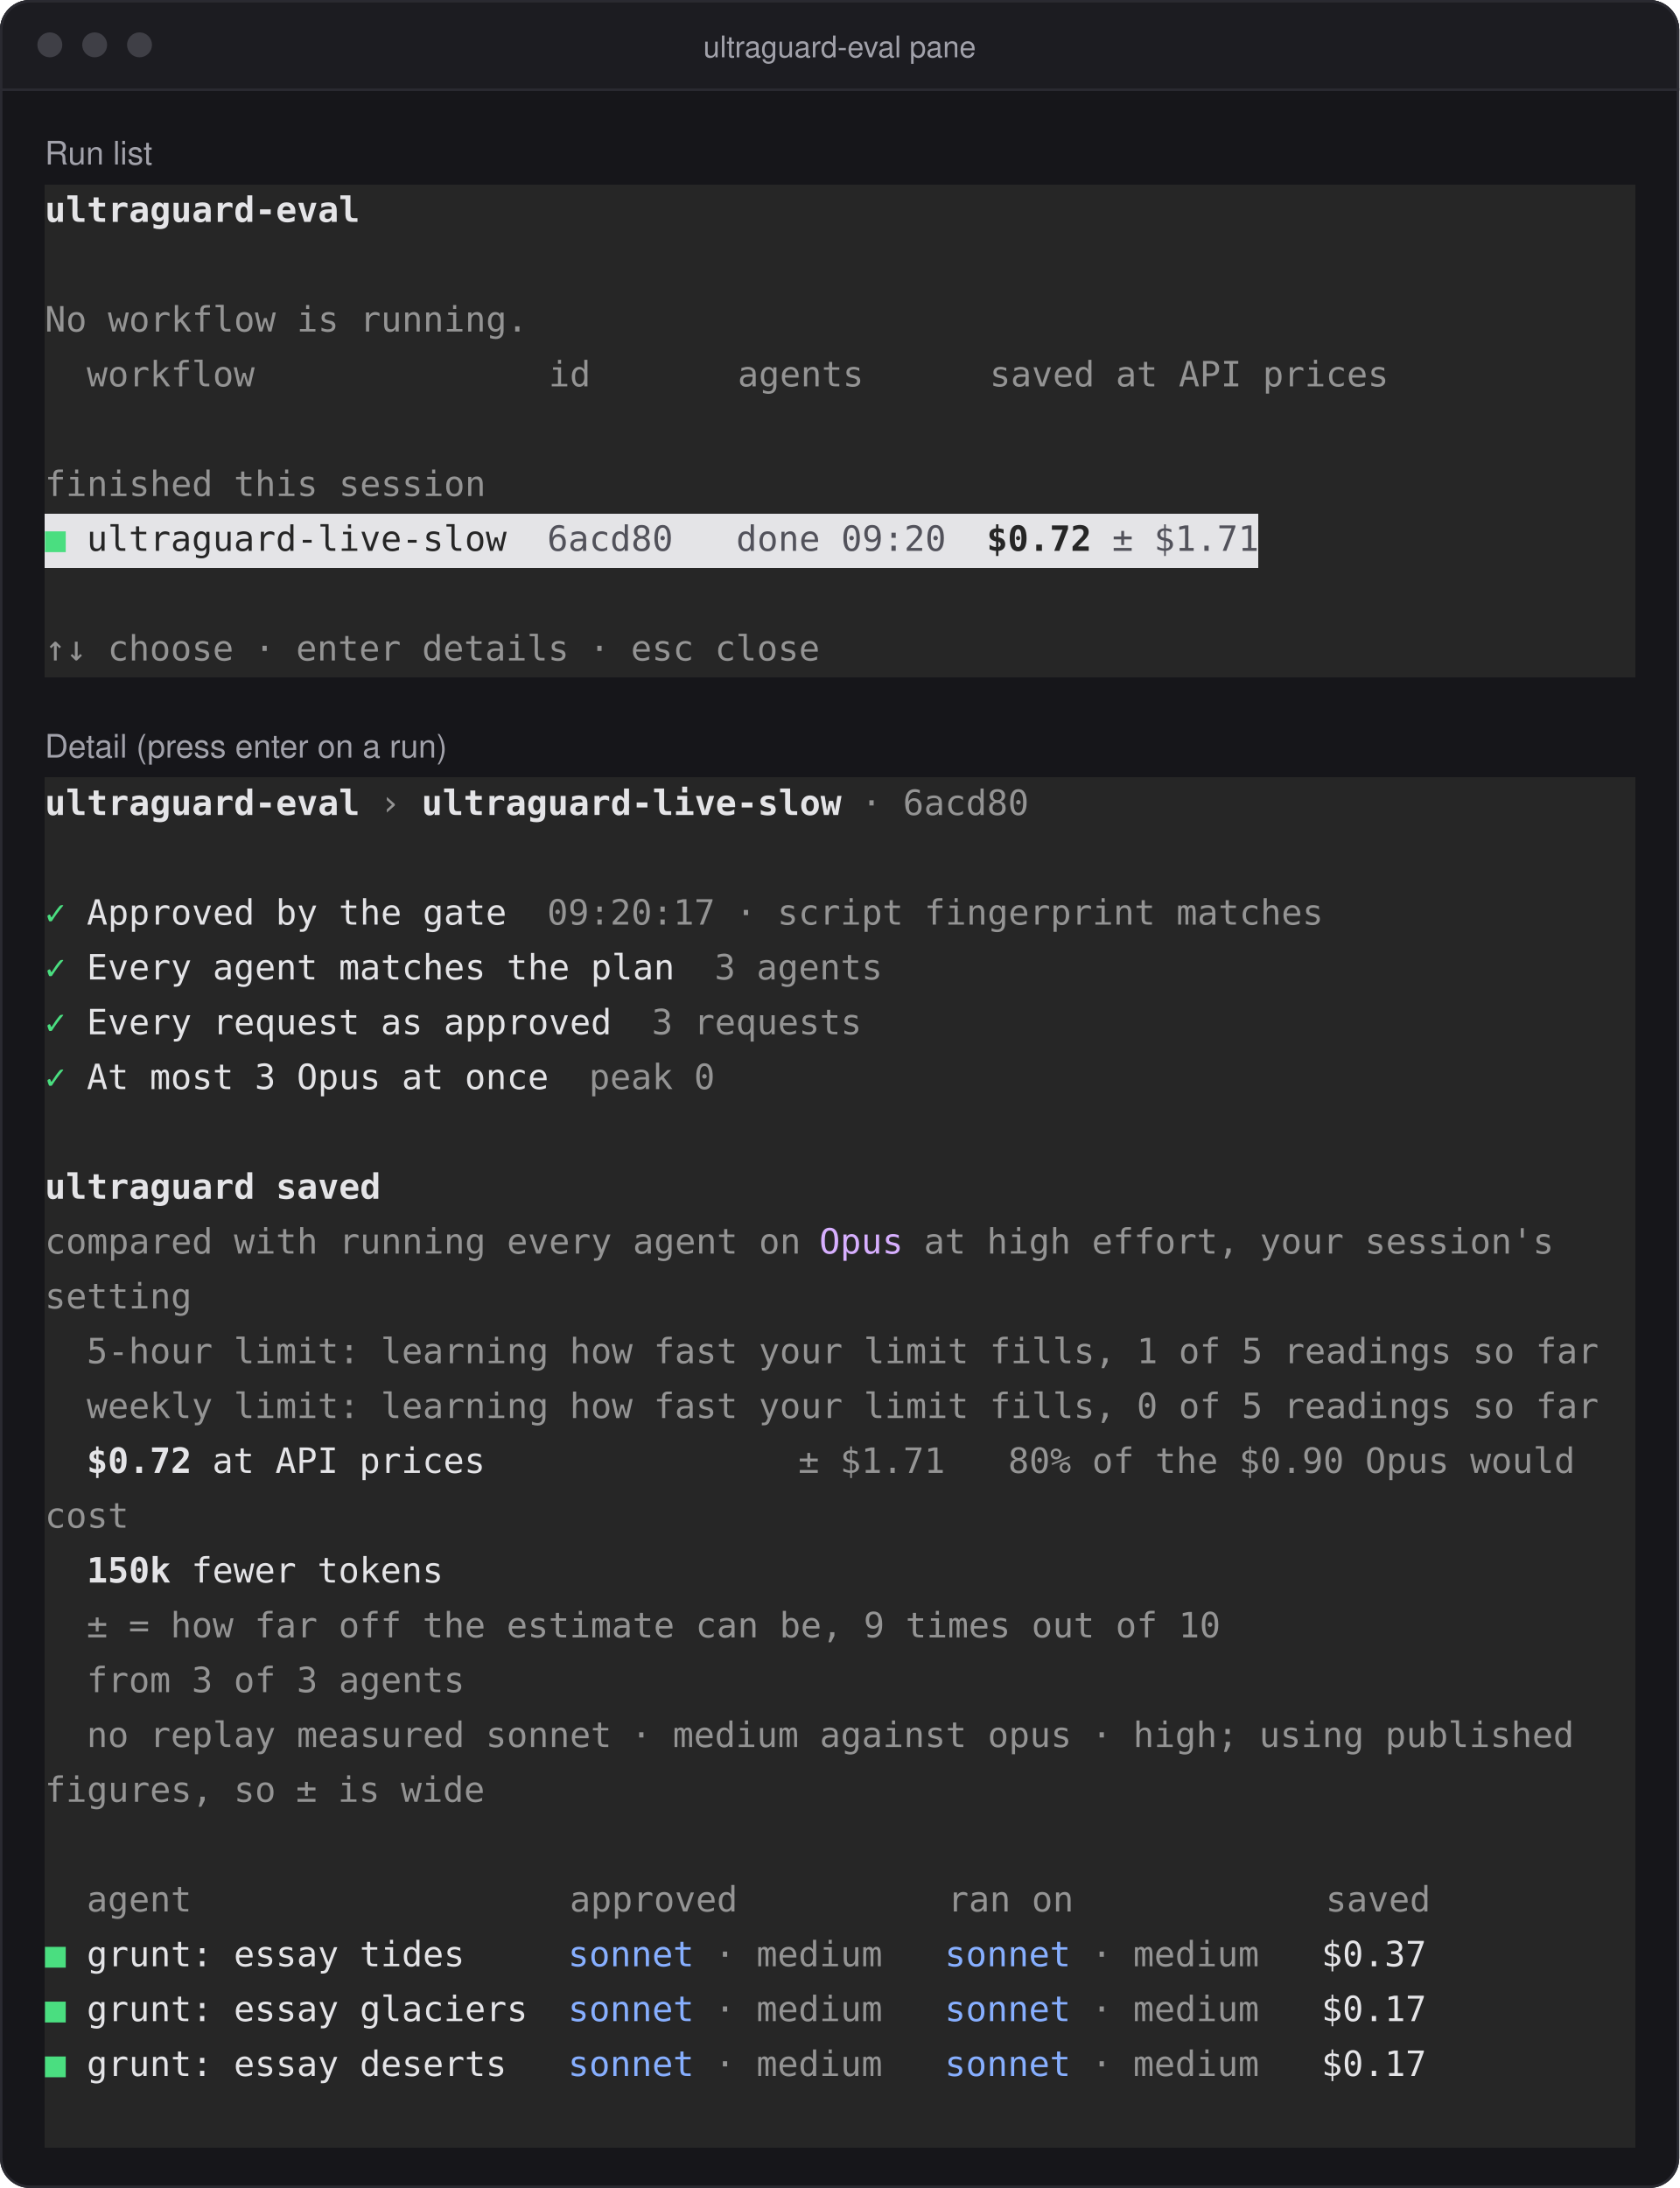
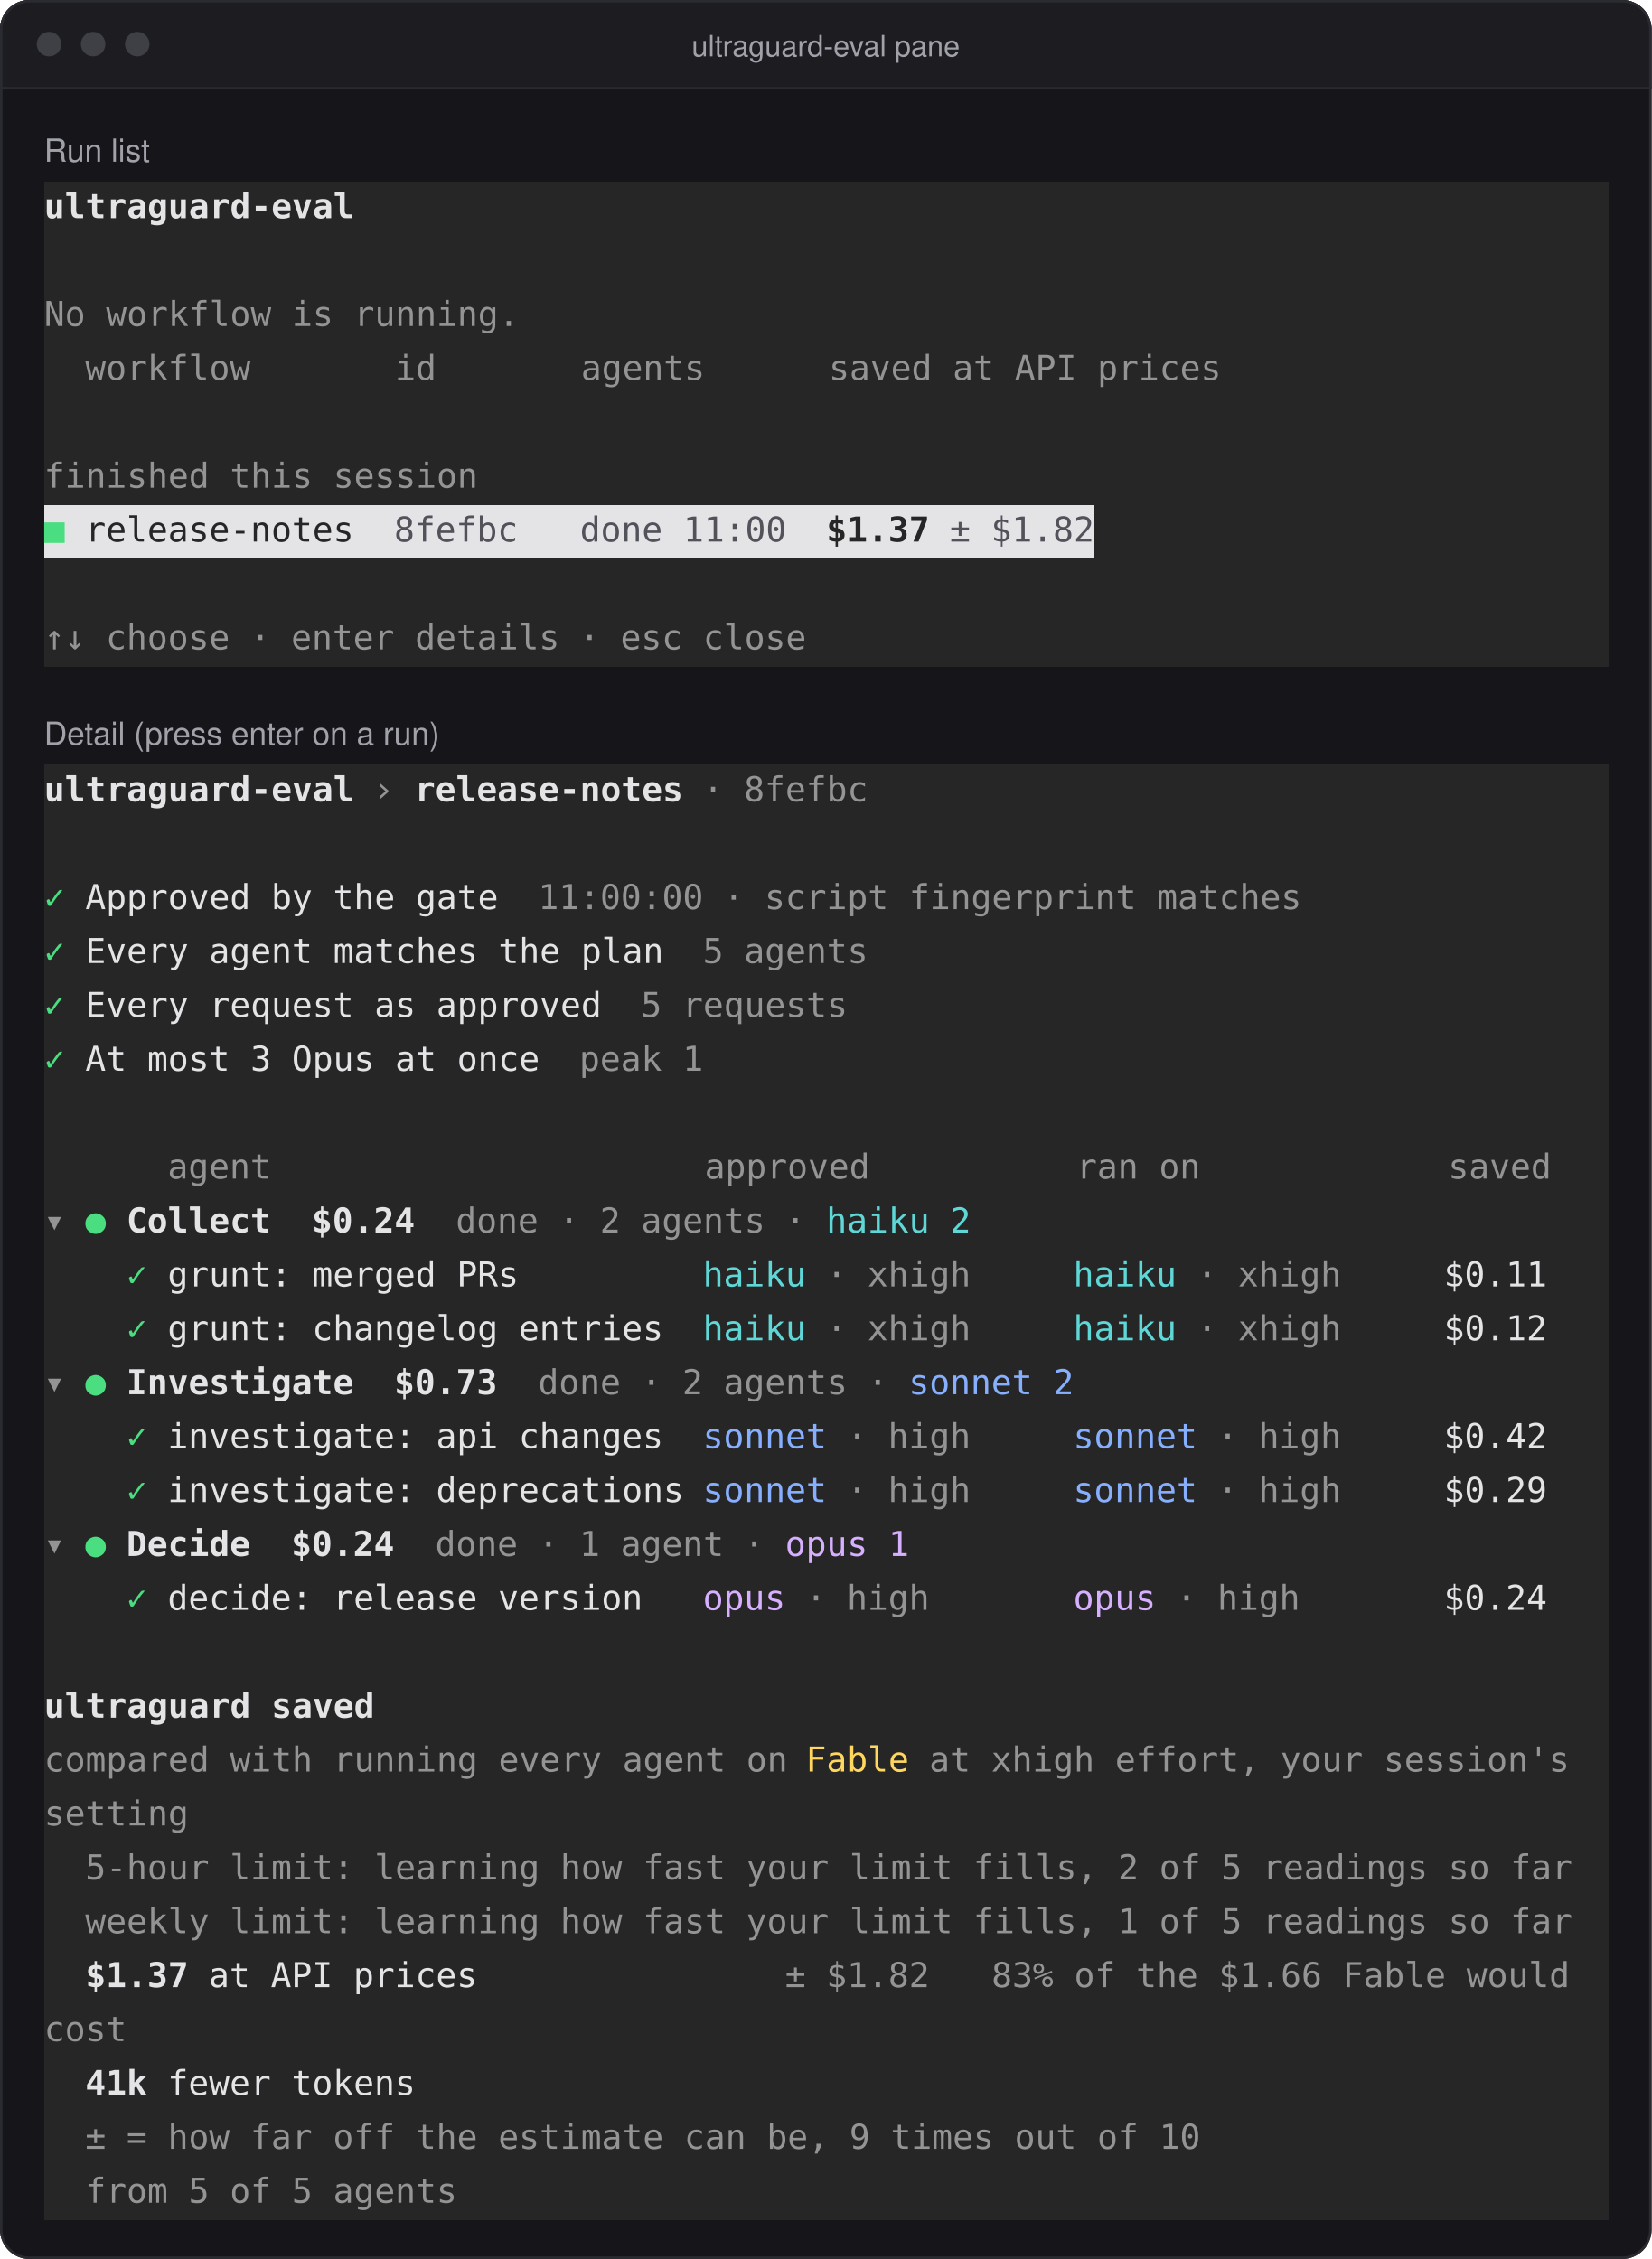
- <svg xmlns="http://www.w3.org/2000/svg" viewBox="0 0 674 878" width="674" height="878" role="img" aria-label="ultraguard-eval pane">
-   <rect width="674" height="878" rx="12" fill="#16161a" />
+ <svg xmlns="http://www.w3.org/2000/svg" viewBox="0 0 674 922" width="674" height="922" role="img" aria-label="ultraguard-eval pane">
+   <rect width="674" height="922" rx="12" fill="#16161a" />
  <path d="M0 12a12 12 0 0 1 12-12h650a12 12 0 0 1 12 12v24H0z" fill="#1c1c21" />
-   <rect x="0.5" y="0.5" width="673" height="877" rx="11.5" fill="none" stroke="#2a2a31" />
+   <rect x="0.5" y="0.5" width="673" height="921" rx="11.5" fill="none" stroke="#2a2a31" />
  <path d="M0 36h674" stroke="#2a2a31" />
  <circle cx="20" cy="18" r="5" fill="#3f3f46" />
  <circle cx="38" cy="18" r="5" fill="#3f3f46" />
  <circle cx="56" cy="18" r="5" fill="#3f3f46" />
  <text x="337" y="23" text-anchor="middle" font-family="-apple-system, 'Segoe UI', Helvetica, Arial, sans-serif" font-size="12" fill="#a1a1aa">ultraguard-eval pane</text>
  <g font-family="ui-monospace, SFMono-Regular, Menlo, Consolas, 'DejaVu Sans Mono', monospace" font-size="14" shape-rendering="crispEdges">
    <text x="18" y="66" font-family="-apple-system, 'Segoe UI', Helvetica, Arial, sans-serif" font-size="13" fill="#a1a1aa">Run list</text>
    <rect x="18" y="74" width="638.40" height="198" fill="#262626" />
    <text xml:space="preserve" x="18.00" y="89.04" fill="#e4e4e7" font-weight="700" textLength="126.00">ultraguard-eval</text>
    <text xml:space="preserve" x="18.00" y="133.04" fill="#949494" textLength="193.20">No workflow is running.</text>
-     <text xml:space="preserve" x="34.80" y="155.04" fill="#949494" textLength="520.80">workflow              id       agents      saved at API prices</text>
+     <text xml:space="preserve" x="34.80" y="155.04" fill="#949494" textLength="462.00">workflow       id       agents      saved at API prices</text>
    <text xml:space="preserve" x="18.00" y="199.04" fill="#949494" textLength="176.40">finished this session</text>
-     <rect x="18.00" y="206" width="487.20" height="22" fill="#e4e4e7" />
+     <rect x="18.00" y="206" width="428.40" height="22" fill="#e4e4e7" />
    <text xml:space="preserve" x="18.00" y="221.04" fill="#4ade80">■</text>
-     <text xml:space="preserve" x="34.80" y="221.04" fill="#262626" textLength="168.00">ultraguard-live-slow</text>
-     <text xml:space="preserve" x="219.60" y="221.04" fill="#52525b" textLength="159.60">6acd80   done 09:20</text>
-     <text xml:space="preserve" x="396.00" y="221.04" fill="#262626" font-weight="700" textLength="42.00">$0.72</text>
-     <text xml:space="preserve" x="446.40" y="221.04" fill="#52525b">±</text>
-     <text xml:space="preserve" x="463.20" y="221.04" fill="#52525b" textLength="42.00">$1.71</text>
+     <text xml:space="preserve" x="34.80" y="221.04" fill="#262626" textLength="109.20">release-notes</text>
+     <text xml:space="preserve" x="160.80" y="221.04" fill="#52525b" textLength="159.60">8fefbc   done 11:00</text>
+     <text xml:space="preserve" x="337.20" y="221.04" fill="#262626" font-weight="700" textLength="42.00">$1.37</text>
+     <text xml:space="preserve" x="387.60" y="221.04" fill="#52525b">±</text>
+     <text xml:space="preserve" x="404.40" y="221.04" fill="#52525b" textLength="42.00">$1.82</text>
    <text xml:space="preserve" x="18.00" y="265.04" fill="#949494">↑</text>
    <text xml:space="preserve" x="26.40" y="265.04" fill="#949494">↓</text>
    <text xml:space="preserve" x="43.20" y="265.04" fill="#949494" textLength="50.40">choose</text>
    <text xml:space="preserve" x="102.00" y="265.04" fill="#949494">·</text>
    <text xml:space="preserve" x="118.80" y="265.04" fill="#949494" textLength="109.20">enter details</text>
    <text xml:space="preserve" x="236.40" y="265.04" fill="#949494">·</text>
    <text xml:space="preserve" x="253.20" y="265.04" fill="#949494" textLength="75.60">esc close</text>
    <text x="18" y="304" font-family="-apple-system, 'Segoe UI', Helvetica, Arial, sans-serif" font-size="13" fill="#a1a1aa">Detail (press enter on a run)</text>
-     <rect x="18" y="312" width="638.40" height="550" fill="#262626" />
+     <rect x="18" y="312" width="638.40" height="594" fill="#262626" />
    <text xml:space="preserve" x="18.00" y="327.04" fill="#e4e4e7" font-weight="700" textLength="126.00">ultraguard-eval</text>
    <text xml:space="preserve" x="152.40" y="327.04" fill="#949494">›</text>
-     <text xml:space="preserve" x="169.20" y="327.04" fill="#e4e4e7" font-weight="700" textLength="168.00">ultraguard-live-slow</text>
-     <text xml:space="preserve" x="345.60" y="327.04" fill="#949494">·</text>
-     <text xml:space="preserve" x="362.40" y="327.04" fill="#949494" textLength="50.40">6acd80</text>
+     <text xml:space="preserve" x="169.20" y="327.04" fill="#e4e4e7" font-weight="700" textLength="109.20">release-notes</text>
+     <text xml:space="preserve" x="286.80" y="327.04" fill="#949494">·</text>
+     <text xml:space="preserve" x="303.60" y="327.04" fill="#949494" textLength="50.40">8fefbc</text>
    <text xml:space="preserve" x="18.00" y="371.04" fill="#4ade80">✓</text>
    <text xml:space="preserve" x="34.80" y="371.04" fill="#e4e4e7" textLength="168.00">Approved by the gate</text>
-     <text xml:space="preserve" x="219.60" y="371.04" fill="#949494" textLength="67.20">09:20:17</text>
+     <text xml:space="preserve" x="219.60" y="371.04" fill="#949494" textLength="67.20">11:00:00</text>
    <text xml:space="preserve" x="295.20" y="371.04" fill="#949494">·</text>
    <text xml:space="preserve" x="312.00" y="371.04" fill="#949494" textLength="218.40">script fingerprint matches</text>
    <text xml:space="preserve" x="18.00" y="393.04" fill="#4ade80">✓</text>
    <text xml:space="preserve" x="34.80" y="393.04" fill="#e4e4e7" textLength="235.20">Every agent matches the plan</text>
-     <text xml:space="preserve" x="286.80" y="393.04" fill="#949494" textLength="67.20">3 agents</text>
+     <text xml:space="preserve" x="286.80" y="393.04" fill="#949494" textLength="67.20">5 agents</text>
    <text xml:space="preserve" x="18.00" y="415.04" fill="#4ade80">✓</text>
    <text xml:space="preserve" x="34.80" y="415.04" fill="#e4e4e7" textLength="210.00">Every request as approved</text>
-     <text xml:space="preserve" x="261.60" y="415.04" fill="#949494" textLength="84.00">3 requests</text>
+     <text xml:space="preserve" x="261.60" y="415.04" fill="#949494" textLength="84.00">5 requests</text>
    <text xml:space="preserve" x="18.00" y="437.04" fill="#4ade80">✓</text>
    <text xml:space="preserve" x="34.80" y="437.04" fill="#e4e4e7" textLength="184.80">At most 3 Opus at once</text>
-     <text xml:space="preserve" x="236.40" y="437.04" fill="#949494" textLength="50.40">peak 0</text>
-     <text xml:space="preserve" x="18.00" y="481.04" fill="#e4e4e7" font-weight="700" textLength="134.40">ultraguard saved</text>
-     <text xml:space="preserve" x="18.00" y="503.04" fill="#949494" textLength="302.40">compared with running every agent on</text>
-     <text xml:space="preserve" x="328.80" y="503.04" fill="#d7afff" textLength="33.60">Opus</text>
-     <text xml:space="preserve" x="370.80" y="503.04" fill="#949494" textLength="252.00">at high effort, your session's</text>
-     <text xml:space="preserve" x="18.00" y="525.04" fill="#949494" textLength="58.80">setting</text>
-     <text xml:space="preserve" x="34.80" y="547.04" fill="#949494" textLength="604.80">5-hour limit: learning how fast your limit fills, 1 of 5 readings so far</text>
-     <text xml:space="preserve" x="34.80" y="569.04" fill="#949494" textLength="604.80">weekly limit: learning how fast your limit fills, 0 of 5 readings so far</text>
-     <text xml:space="preserve" x="34.80" y="591.04" fill="#e4e4e7" font-weight="700" textLength="42.00">$0.72</text>
-     <text xml:space="preserve" x="85.20" y="591.04" fill="#e4e4e7" textLength="109.20">at API prices</text>
-     <text xml:space="preserve" x="320.40" y="591.04" fill="#949494">±</text>
-     <text xml:space="preserve" x="337.20" y="591.04" fill="#949494" textLength="294.00">$1.71   80% of the $0.90 Opus would</text>
-     <text xml:space="preserve" x="18.00" y="613.04" fill="#949494" textLength="33.60">cost</text>
-     <text xml:space="preserve" x="34.80" y="635.04" fill="#e4e4e7" font-weight="700" textLength="33.60">150k</text>
-     <text xml:space="preserve" x="76.80" y="635.04" fill="#e4e4e7" textLength="100.80">fewer tokens</text>
-     <text xml:space="preserve" x="34.80" y="657.04" fill="#949494">±</text>
-     <text xml:space="preserve" x="51.60" y="657.04" fill="#949494" textLength="436.80">= how far off the estimate can be, 9 times out of 10</text>
-     <text xml:space="preserve" x="34.80" y="679.04" fill="#949494" textLength="151.20">from 3 of 3 agents</text>
-     <text xml:space="preserve" x="34.80" y="701.04" fill="#949494" textLength="210.00">no replay measured sonnet</text>
-     <text xml:space="preserve" x="253.20" y="701.04" fill="#949494">·</text>
-     <text xml:space="preserve" x="270.00" y="701.04" fill="#949494" textLength="159.60">medium against opus</text>
-     <text xml:space="preserve" x="438.00" y="701.04" fill="#949494">·</text>
-     <text xml:space="preserve" x="454.80" y="701.04" fill="#949494" textLength="176.40">high; using published</text>
-     <text xml:space="preserve" x="18.00" y="723.04" fill="#949494" textLength="92.40">figures, so</text>
-     <text xml:space="preserve" x="118.80" y="723.04" fill="#949494">±</text>
-     <text xml:space="preserve" x="135.60" y="723.04" fill="#949494" textLength="58.80">is wide</text>
-     <text xml:space="preserve" x="34.80" y="767.04" fill="#949494" textLength="537.60">agent                  approved          ran on            saved</text>
-     <text xml:space="preserve" x="18.00" y="789.04" fill="#4ade80">■</text>
-     <text xml:space="preserve" x="34.80" y="789.04" fill="#e4e4e7" textLength="151.20">grunt: essay tides</text>
-     <text xml:space="preserve" x="228.00" y="789.04" fill="#87afff" textLength="50.40">sonnet</text>
-     <text xml:space="preserve" x="286.80" y="789.04" fill="#949494">·</text>
-     <text xml:space="preserve" x="303.60" y="789.04" fill="#949494" textLength="50.40">medium</text>
-     <text xml:space="preserve" x="379.20" y="789.04" fill="#87afff" textLength="50.40">sonnet</text>
-     <text xml:space="preserve" x="438.00" y="789.04" fill="#949494">·</text>
-     <text xml:space="preserve" x="454.80" y="789.04" fill="#949494" textLength="50.40">medium</text>
-     <text xml:space="preserve" x="530.40" y="789.04" fill="#e4e4e7" textLength="42.00">$0.37</text>
-     <text xml:space="preserve" x="18.00" y="811.04" fill="#4ade80">■</text>
-     <text xml:space="preserve" x="34.80" y="811.04" fill="#e4e4e7" textLength="176.40">grunt: essay glaciers</text>
-     <text xml:space="preserve" x="228.00" y="811.04" fill="#87afff" textLength="50.40">sonnet</text>
-     <text xml:space="preserve" x="286.80" y="811.04" fill="#949494">·</text>
-     <text xml:space="preserve" x="303.60" y="811.04" fill="#949494" textLength="50.40">medium</text>
-     <text xml:space="preserve" x="379.20" y="811.04" fill="#87afff" textLength="50.40">sonnet</text>
-     <text xml:space="preserve" x="438.00" y="811.04" fill="#949494">·</text>
-     <text xml:space="preserve" x="454.80" y="811.04" fill="#949494" textLength="50.40">medium</text>
-     <text xml:space="preserve" x="530.40" y="811.04" fill="#e4e4e7" textLength="42.00">$0.17</text>
-     <text xml:space="preserve" x="18.00" y="833.04" fill="#4ade80">■</text>
-     <text xml:space="preserve" x="34.80" y="833.04" fill="#e4e4e7" textLength="168.00">grunt: essay deserts</text>
-     <text xml:space="preserve" x="228.00" y="833.04" fill="#87afff" textLength="50.40">sonnet</text>
-     <text xml:space="preserve" x="286.80" y="833.04" fill="#949494">·</text>
-     <text xml:space="preserve" x="303.60" y="833.04" fill="#949494" textLength="50.40">medium</text>
-     <text xml:space="preserve" x="379.20" y="833.04" fill="#87afff" textLength="50.40">sonnet</text>
-     <text xml:space="preserve" x="438.00" y="833.04" fill="#949494">·</text>
-     <text xml:space="preserve" x="454.80" y="833.04" fill="#949494" textLength="50.40">medium</text>
-     <text xml:space="preserve" x="530.40" y="833.04" fill="#e4e4e7" textLength="42.00">$0.17</text>
+     <text xml:space="preserve" x="236.40" y="437.04" fill="#949494" textLength="50.40">peak 1</text>
+     <text xml:space="preserve" x="68.40" y="481.04" fill="#949494" textLength="562.80">agent                     approved          ran on            saved</text>
+     <text xml:space="preserve" x="18.00" y="503.04" fill="#949494">▾</text>
+     <text xml:space="preserve" x="34.80" y="503.04" fill="#4ade80">●</text>
+     <text xml:space="preserve" x="51.60" y="503.04" fill="#e4e4e7" font-weight="700" textLength="58.80">Collect</text>
+     <text xml:space="preserve" x="127.20" y="503.04" fill="#e4e4e7" font-weight="700" textLength="42.00">$0.24</text>
+     <text xml:space="preserve" x="186.00" y="503.04" fill="#949494" textLength="33.60">done</text>
+     <text xml:space="preserve" x="228.00" y="503.04" fill="#949494">·</text>
+     <text xml:space="preserve" x="244.80" y="503.04" fill="#949494" textLength="67.20">2 agents</text>
+     <text xml:space="preserve" x="320.40" y="503.04" fill="#949494">·</text>
+     <text xml:space="preserve" x="337.20" y="503.04" fill="#5fd7d7" textLength="58.80">haiku 2</text>
+     <text xml:space="preserve" x="51.60" y="525.04" fill="#4ade80">✓</text>
+     <text xml:space="preserve" x="68.40" y="525.04" fill="#e4e4e7" textLength="142.80">grunt: merged PRs</text>
+     <text xml:space="preserve" x="286.80" y="525.04" fill="#5fd7d7" textLength="42.00">haiku</text>
+     <text xml:space="preserve" x="337.20" y="525.04" fill="#949494">·</text>
+     <text xml:space="preserve" x="354.00" y="525.04" fill="#949494" textLength="42.00">xhigh</text>
+     <text xml:space="preserve" x="438.00" y="525.04" fill="#5fd7d7" textLength="42.00">haiku</text>
+     <text xml:space="preserve" x="488.40" y="525.04" fill="#949494">·</text>
+     <text xml:space="preserve" x="505.20" y="525.04" fill="#949494" textLength="42.00">xhigh</text>
+     <text xml:space="preserve" x="589.20" y="525.04" fill="#e4e4e7" textLength="42.00">$0.11</text>
+     <text xml:space="preserve" x="51.60" y="547.04" fill="#4ade80">✓</text>
+     <text xml:space="preserve" x="68.40" y="547.04" fill="#e4e4e7" textLength="201.60">grunt: changelog entries</text>
+     <text xml:space="preserve" x="286.80" y="547.04" fill="#5fd7d7" textLength="42.00">haiku</text>
+     <text xml:space="preserve" x="337.20" y="547.04" fill="#949494">·</text>
+     <text xml:space="preserve" x="354.00" y="547.04" fill="#949494" textLength="42.00">xhigh</text>
+     <text xml:space="preserve" x="438.00" y="547.04" fill="#5fd7d7" textLength="42.00">haiku</text>
+     <text xml:space="preserve" x="488.40" y="547.04" fill="#949494">·</text>
+     <text xml:space="preserve" x="505.20" y="547.04" fill="#949494" textLength="42.00">xhigh</text>
+     <text xml:space="preserve" x="589.20" y="547.04" fill="#e4e4e7" textLength="42.00">$0.12</text>
+     <text xml:space="preserve" x="18.00" y="569.04" fill="#949494">▾</text>
+     <text xml:space="preserve" x="34.80" y="569.04" fill="#4ade80">●</text>
+     <text xml:space="preserve" x="51.60" y="569.04" fill="#e4e4e7" font-weight="700" textLength="92.40">Investigate</text>
+     <text xml:space="preserve" x="160.80" y="569.04" fill="#e4e4e7" font-weight="700" textLength="42.00">$0.73</text>
+     <text xml:space="preserve" x="219.60" y="569.04" fill="#949494" textLength="33.60">done</text>
+     <text xml:space="preserve" x="261.60" y="569.04" fill="#949494">·</text>
+     <text xml:space="preserve" x="278.40" y="569.04" fill="#949494" textLength="67.20">2 agents</text>
+     <text xml:space="preserve" x="354.00" y="569.04" fill="#949494">·</text>
+     <text xml:space="preserve" x="370.80" y="569.04" fill="#87afff" textLength="67.20">sonnet 2</text>
+     <text xml:space="preserve" x="51.60" y="591.04" fill="#4ade80">✓</text>
+     <text xml:space="preserve" x="68.40" y="591.04" fill="#e4e4e7" textLength="201.60">investigate: api changes</text>
+     <text xml:space="preserve" x="286.80" y="591.04" fill="#87afff" textLength="50.40">sonnet</text>
+     <text xml:space="preserve" x="345.60" y="591.04" fill="#949494">·</text>
+     <text xml:space="preserve" x="362.40" y="591.04" fill="#949494" textLength="33.60">high</text>
+     <text xml:space="preserve" x="438.00" y="591.04" fill="#87afff" textLength="50.40">sonnet</text>
+     <text xml:space="preserve" x="496.80" y="591.04" fill="#949494">·</text>
+     <text xml:space="preserve" x="513.60" y="591.04" fill="#949494" textLength="33.60">high</text>
+     <text xml:space="preserve" x="589.20" y="591.04" fill="#e4e4e7" textLength="42.00">$0.42</text>
+     <text xml:space="preserve" x="51.60" y="613.04" fill="#4ade80">✓</text>
+     <text xml:space="preserve" x="68.40" y="613.04" fill="#e4e4e7" textLength="210.00">investigate: deprecations</text>
+     <text xml:space="preserve" x="286.80" y="613.04" fill="#87afff" textLength="50.40">sonnet</text>
+     <text xml:space="preserve" x="345.60" y="613.04" fill="#949494">·</text>
+     <text xml:space="preserve" x="362.40" y="613.04" fill="#949494" textLength="33.60">high</text>
+     <text xml:space="preserve" x="438.00" y="613.04" fill="#87afff" textLength="50.40">sonnet</text>
+     <text xml:space="preserve" x="496.80" y="613.04" fill="#949494">·</text>
+     <text xml:space="preserve" x="513.60" y="613.04" fill="#949494" textLength="33.60">high</text>
+     <text xml:space="preserve" x="589.20" y="613.04" fill="#e4e4e7" textLength="42.00">$0.29</text>
+     <text xml:space="preserve" x="18.00" y="635.04" fill="#949494">▾</text>
+     <text xml:space="preserve" x="34.80" y="635.04" fill="#4ade80">●</text>
+     <text xml:space="preserve" x="51.60" y="635.04" fill="#e4e4e7" font-weight="700" textLength="50.40">Decide</text>
+     <text xml:space="preserve" x="118.80" y="635.04" fill="#e4e4e7" font-weight="700" textLength="42.00">$0.24</text>
+     <text xml:space="preserve" x="177.60" y="635.04" fill="#949494" textLength="33.60">done</text>
+     <text xml:space="preserve" x="219.60" y="635.04" fill="#949494">·</text>
+     <text xml:space="preserve" x="236.40" y="635.04" fill="#949494" textLength="58.80">1 agent</text>
+     <text xml:space="preserve" x="303.60" y="635.04" fill="#949494">·</text>
+     <text xml:space="preserve" x="320.40" y="635.04" fill="#d7afff" textLength="50.40">opus 1</text>
+     <text xml:space="preserve" x="51.60" y="657.04" fill="#4ade80">✓</text>
+     <text xml:space="preserve" x="68.40" y="657.04" fill="#e4e4e7" textLength="193.20">decide: release version</text>
+     <text xml:space="preserve" x="286.80" y="657.04" fill="#d7afff" textLength="33.60">opus</text>
+     <text xml:space="preserve" x="328.80" y="657.04" fill="#949494">·</text>
+     <text xml:space="preserve" x="345.60" y="657.04" fill="#949494" textLength="33.60">high</text>
+     <text xml:space="preserve" x="438.00" y="657.04" fill="#d7afff" textLength="33.60">opus</text>
+     <text xml:space="preserve" x="480.00" y="657.04" fill="#949494">·</text>
+     <text xml:space="preserve" x="496.80" y="657.04" fill="#949494" textLength="33.60">high</text>
+     <text xml:space="preserve" x="589.20" y="657.04" fill="#e4e4e7" textLength="42.00">$0.24</text>
+     <text xml:space="preserve" x="18.00" y="701.04" fill="#e4e4e7" font-weight="700" textLength="134.40">ultraguard saved</text>
+     <text xml:space="preserve" x="18.00" y="723.04" fill="#949494" textLength="302.40">compared with running every agent on</text>
+     <text xml:space="preserve" x="328.80" y="723.04" fill="#ffd75f" textLength="42.00">Fable</text>
+     <text xml:space="preserve" x="379.20" y="723.04" fill="#949494" textLength="260.40">at xhigh effort, your session's</text>
+     <text xml:space="preserve" x="18.00" y="745.04" fill="#949494" textLength="58.80">setting</text>
+     <text xml:space="preserve" x="34.80" y="767.04" fill="#949494" textLength="604.80">5-hour limit: learning how fast your limit fills, 2 of 5 readings so far</text>
+     <text xml:space="preserve" x="34.80" y="789.04" fill="#949494" textLength="604.80">weekly limit: learning how fast your limit fills, 1 of 5 readings so far</text>
+     <text xml:space="preserve" x="34.80" y="811.04" fill="#e4e4e7" font-weight="700" textLength="42.00">$1.37</text>
+     <text xml:space="preserve" x="85.20" y="811.04" fill="#e4e4e7" textLength="109.20">at API prices</text>
+     <text xml:space="preserve" x="320.40" y="811.04" fill="#949494">±</text>
+     <text xml:space="preserve" x="337.20" y="811.04" fill="#949494" textLength="302.40">$1.82   83% of the $1.66 Fable would</text>
+     <text xml:space="preserve" x="18.00" y="833.04" fill="#949494" textLength="33.60">cost</text>
+     <text xml:space="preserve" x="34.80" y="855.04" fill="#e4e4e7" font-weight="700" textLength="25.20">41k</text>
+     <text xml:space="preserve" x="68.40" y="855.04" fill="#e4e4e7" textLength="100.80">fewer tokens</text>
+     <text xml:space="preserve" x="34.80" y="877.04" fill="#949494">±</text>
+     <text xml:space="preserve" x="51.60" y="877.04" fill="#949494" textLength="436.80">= how far off the estimate can be, 9 times out of 10</text>
+     <text xml:space="preserve" x="34.80" y="899.04" fill="#949494" textLength="151.20">from 5 of 5 agents</text>
  </g>
</svg>
